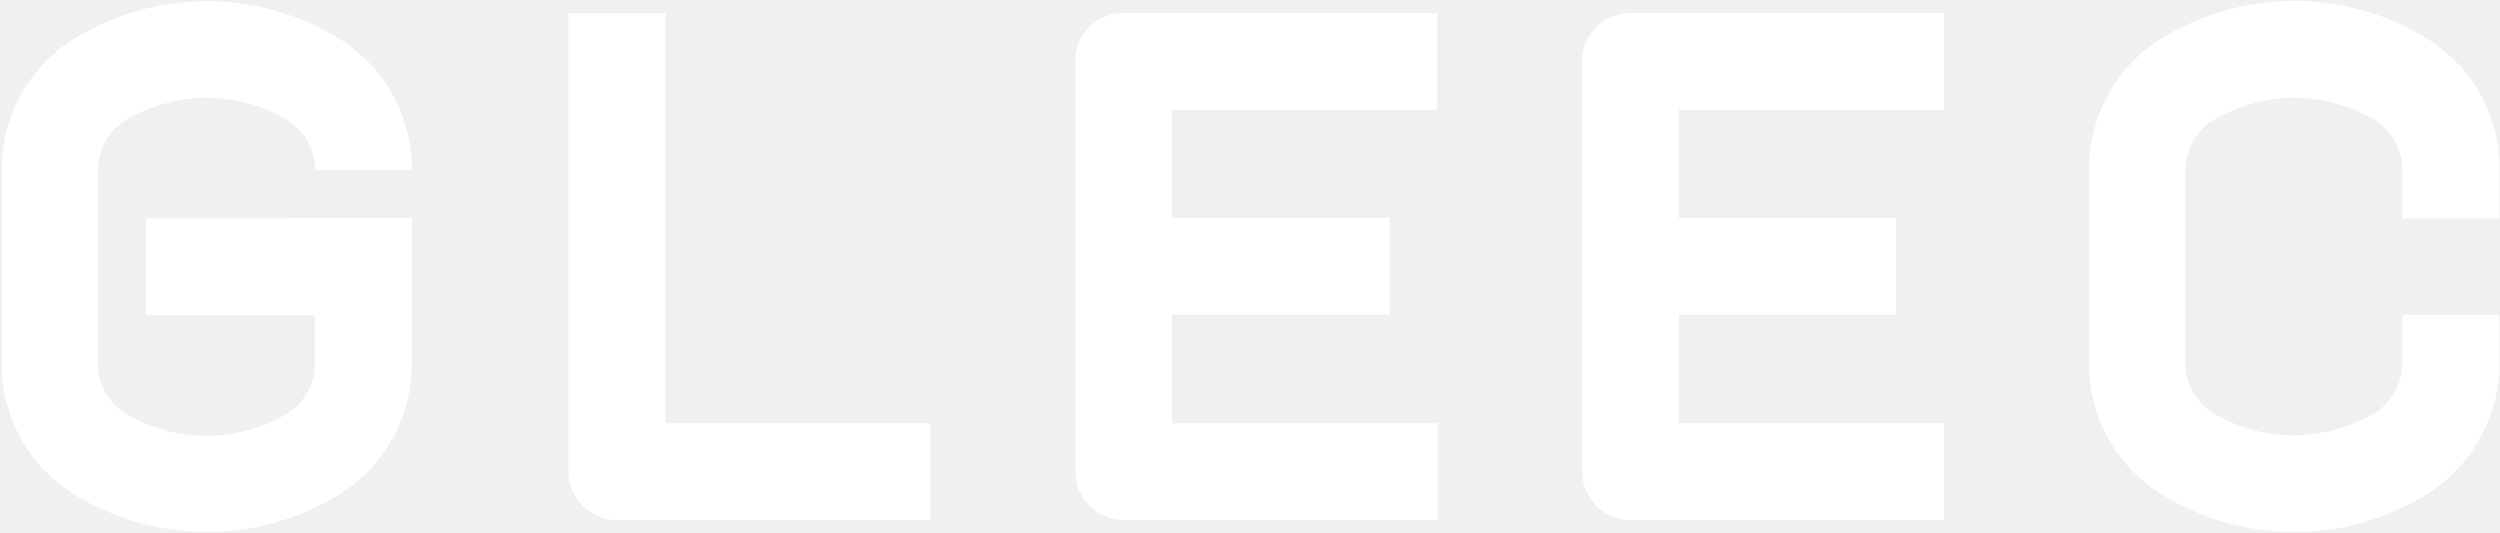
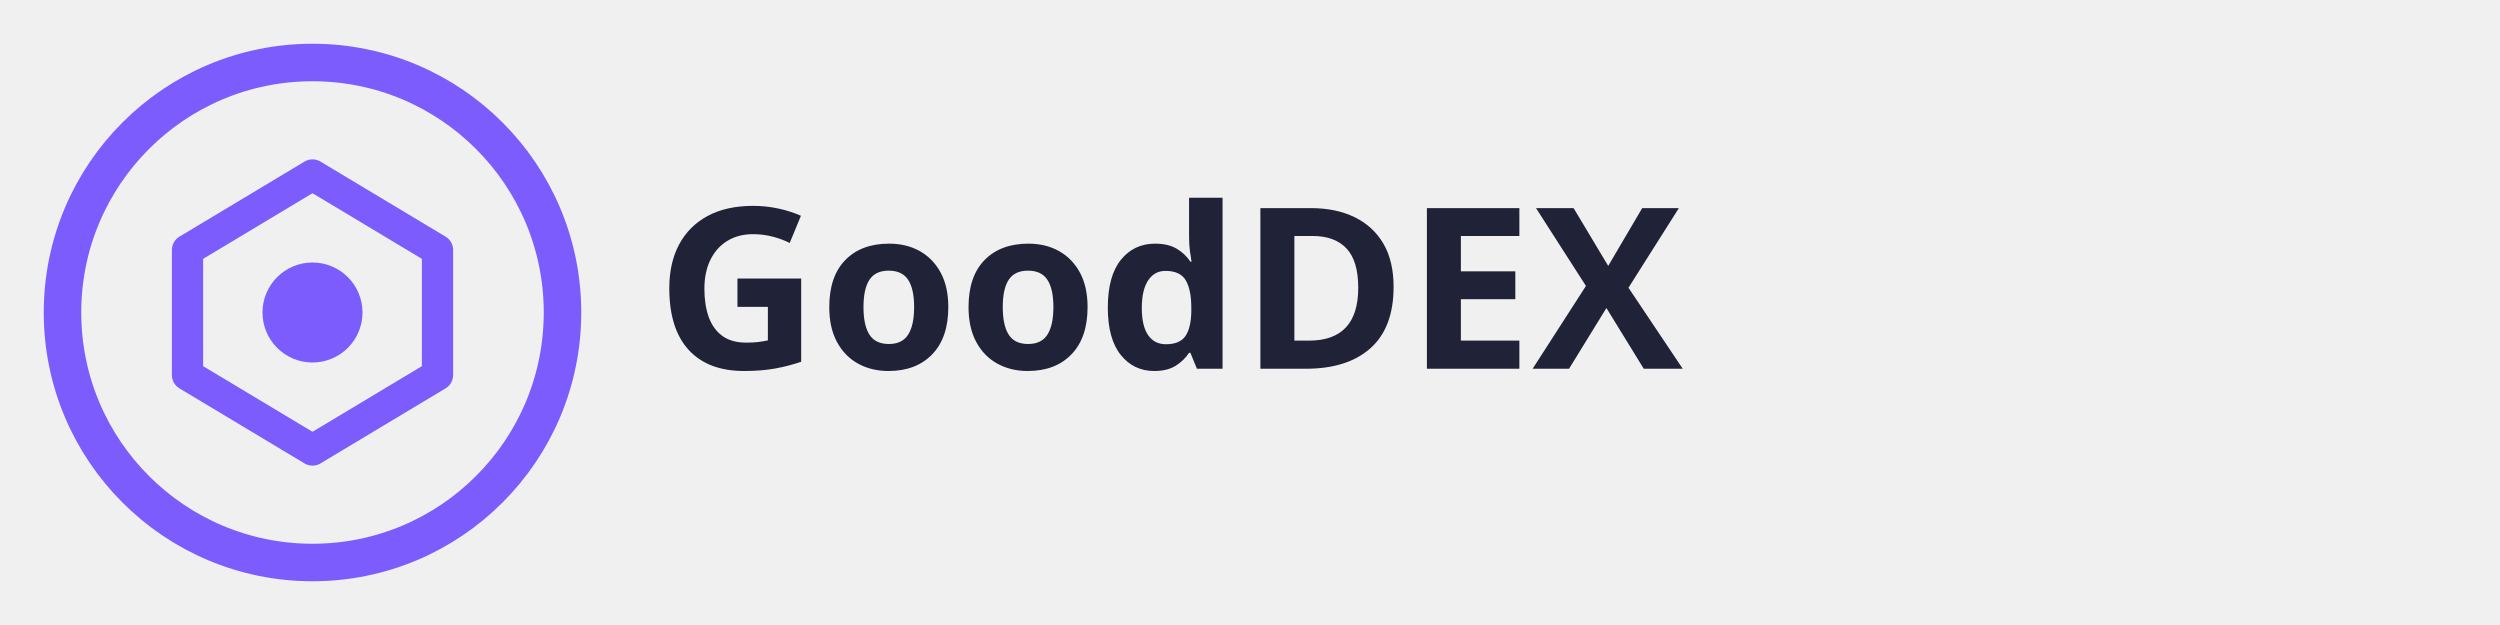
- <svg xmlns="http://www.w3.org/2000/svg" viewBox="699 117 1107 236" fill="none">
-   <path d="M828 213.679H763.714V256.536H838.5V277.964C838.464 282.488 837.266 286.927 835.021 290.855C832.776 294.782 829.559 298.067 825.679 300.393C814.996 306.684 802.825 310.001 790.429 310.001C778.032 310.001 765.861 306.684 755.178 300.393C751.272 298.096 748.034 294.818 745.785 290.884C743.536 286.95 742.354 282.496 742.357 277.964V192.321C742.38 187.79 743.572 183.341 745.818 179.406C748.064 175.47 751.288 172.181 755.178 169.857C765.928 163.727 778.055 160.422 790.429 160.25C802.821 160.284 814.983 163.599 825.679 169.857C829.583 172.165 832.819 175.451 835.067 179.39C837.315 183.329 838.498 187.786 838.5 192.321H881.357C881.444 180.487 878.435 168.835 872.627 158.522C866.819 148.21 858.416 139.596 848.25 133.536C830.825 123.067 810.881 117.537 790.553 117.537C770.226 117.537 750.282 123.067 732.857 133.536C722.691 139.596 714.288 148.21 708.48 158.522C702.672 168.835 699.663 180.487 699.75 192.321V277.786C699.669 289.615 702.681 301.259 708.489 311.565C714.296 321.87 722.697 330.478 732.857 336.536C750.274 347.027 770.221 352.57 790.553 352.57C810.886 352.57 830.833 347.027 848.25 336.536C858.41 330.478 866.811 321.87 872.618 311.565C878.426 301.259 881.438 289.615 881.357 277.786V213.5H828V213.679Z" fill="#FFFFFF" />
-   <path d="M993.571 122.857H950.714V325.857C950.714 331.54 952.972 336.991 956.991 341.009C961.009 345.028 966.46 347.286 972.143 347.286H1111.04V304.429H993.571V122.857Z" fill="#FFFFFF" />
-   <path d="M1175.21 144.214V325.857C1175.21 331.54 1177.47 336.991 1181.49 341.009C1185.51 345.028 1190.96 347.286 1196.64 347.286H1335.54V304.429H1217.86V256.393H1314.29V213.536H1217.86V165.607H1335.36V122.75H1196.43C1190.75 122.75 1185.29 125.008 1181.28 129.026C1177.26 133.045 1175 138.495 1175 144.179" fill="#FFFFFF" />
-   <path d="M1399.57 144.214V325.857C1399.57 331.54 1401.83 336.991 1405.85 341.009C1409.87 345.028 1415.32 347.286 1421 347.286H1559.89V304.429H1442.39V256.393H1538.54V213.536H1442.32V165.607H1559.82V122.75H1420.93C1415.25 122.75 1409.8 125.008 1405.78 129.026C1401.76 133.045 1399.5 138.495 1399.5 144.179" fill="#FFFFFF" />
-   <path d="M1762.82 277.786C1762.79 282.31 1761.59 286.748 1759.34 290.676C1757.1 294.604 1753.88 297.888 1750 300.214C1739.25 306.344 1727.12 309.649 1714.75 309.821C1702.36 309.787 1690.2 306.473 1679.5 300.214C1675.59 297.917 1672.36 294.639 1670.11 290.705C1667.86 286.771 1666.68 282.317 1666.68 277.786V192.321C1666.7 187.79 1667.89 183.341 1670.14 179.406C1672.39 175.47 1675.61 172.181 1679.5 169.857C1690.25 163.727 1702.38 160.422 1714.75 160.25C1727.14 160.284 1739.3 163.599 1750 169.857C1753.9 172.165 1757.14 175.451 1759.39 179.39C1761.64 183.329 1762.82 187.786 1762.82 192.321V213.75H1805.68V186.964C1804.93 176.011 1801.52 165.406 1795.75 156.07C1789.97 146.734 1782 138.95 1772.54 133.393C1755.11 122.925 1735.17 117.394 1714.84 117.394C1694.51 117.394 1674.57 122.925 1657.14 133.393C1646.98 139.453 1638.57 148.067 1632.77 158.38C1626.96 168.692 1623.95 180.344 1624.04 192.179V277.786C1623.95 289.615 1626.97 301.259 1632.77 311.565C1638.58 321.87 1646.98 330.478 1657.14 336.536C1674.56 347.027 1694.51 352.57 1714.84 352.57C1735.17 352.57 1755.12 347.027 1772.54 336.536C1781.91 330.874 1789.81 323.063 1795.57 313.748C1801.33 304.434 1804.8 293.882 1805.68 282.964V256.393H1762.82V277.786Z" fill="#FFFFFF" />
+ <svg xmlns="http://www.w3.org/2000/svg" width="800" height="200" viewBox="0 0 800 200" fill="none">
+   <circle cx="100" cy="100" r="80" stroke="#7C5CFC" stroke-width="12" fill="none" />
+   <path d="M60 80 L100 56 L140 80 L140 120 L100 144 L60 120Z" stroke="#7C5CFC" stroke-width="10" fill="none" stroke-linejoin="round" />
+   <circle cx="100" cy="100" r="16" fill="#7C5CFC" />
+   <text x="210" y="118" font-family="system-ui,sans-serif" font-weight="600" font-size="72" fill="#202337">GoodDEX</text>
</svg>
